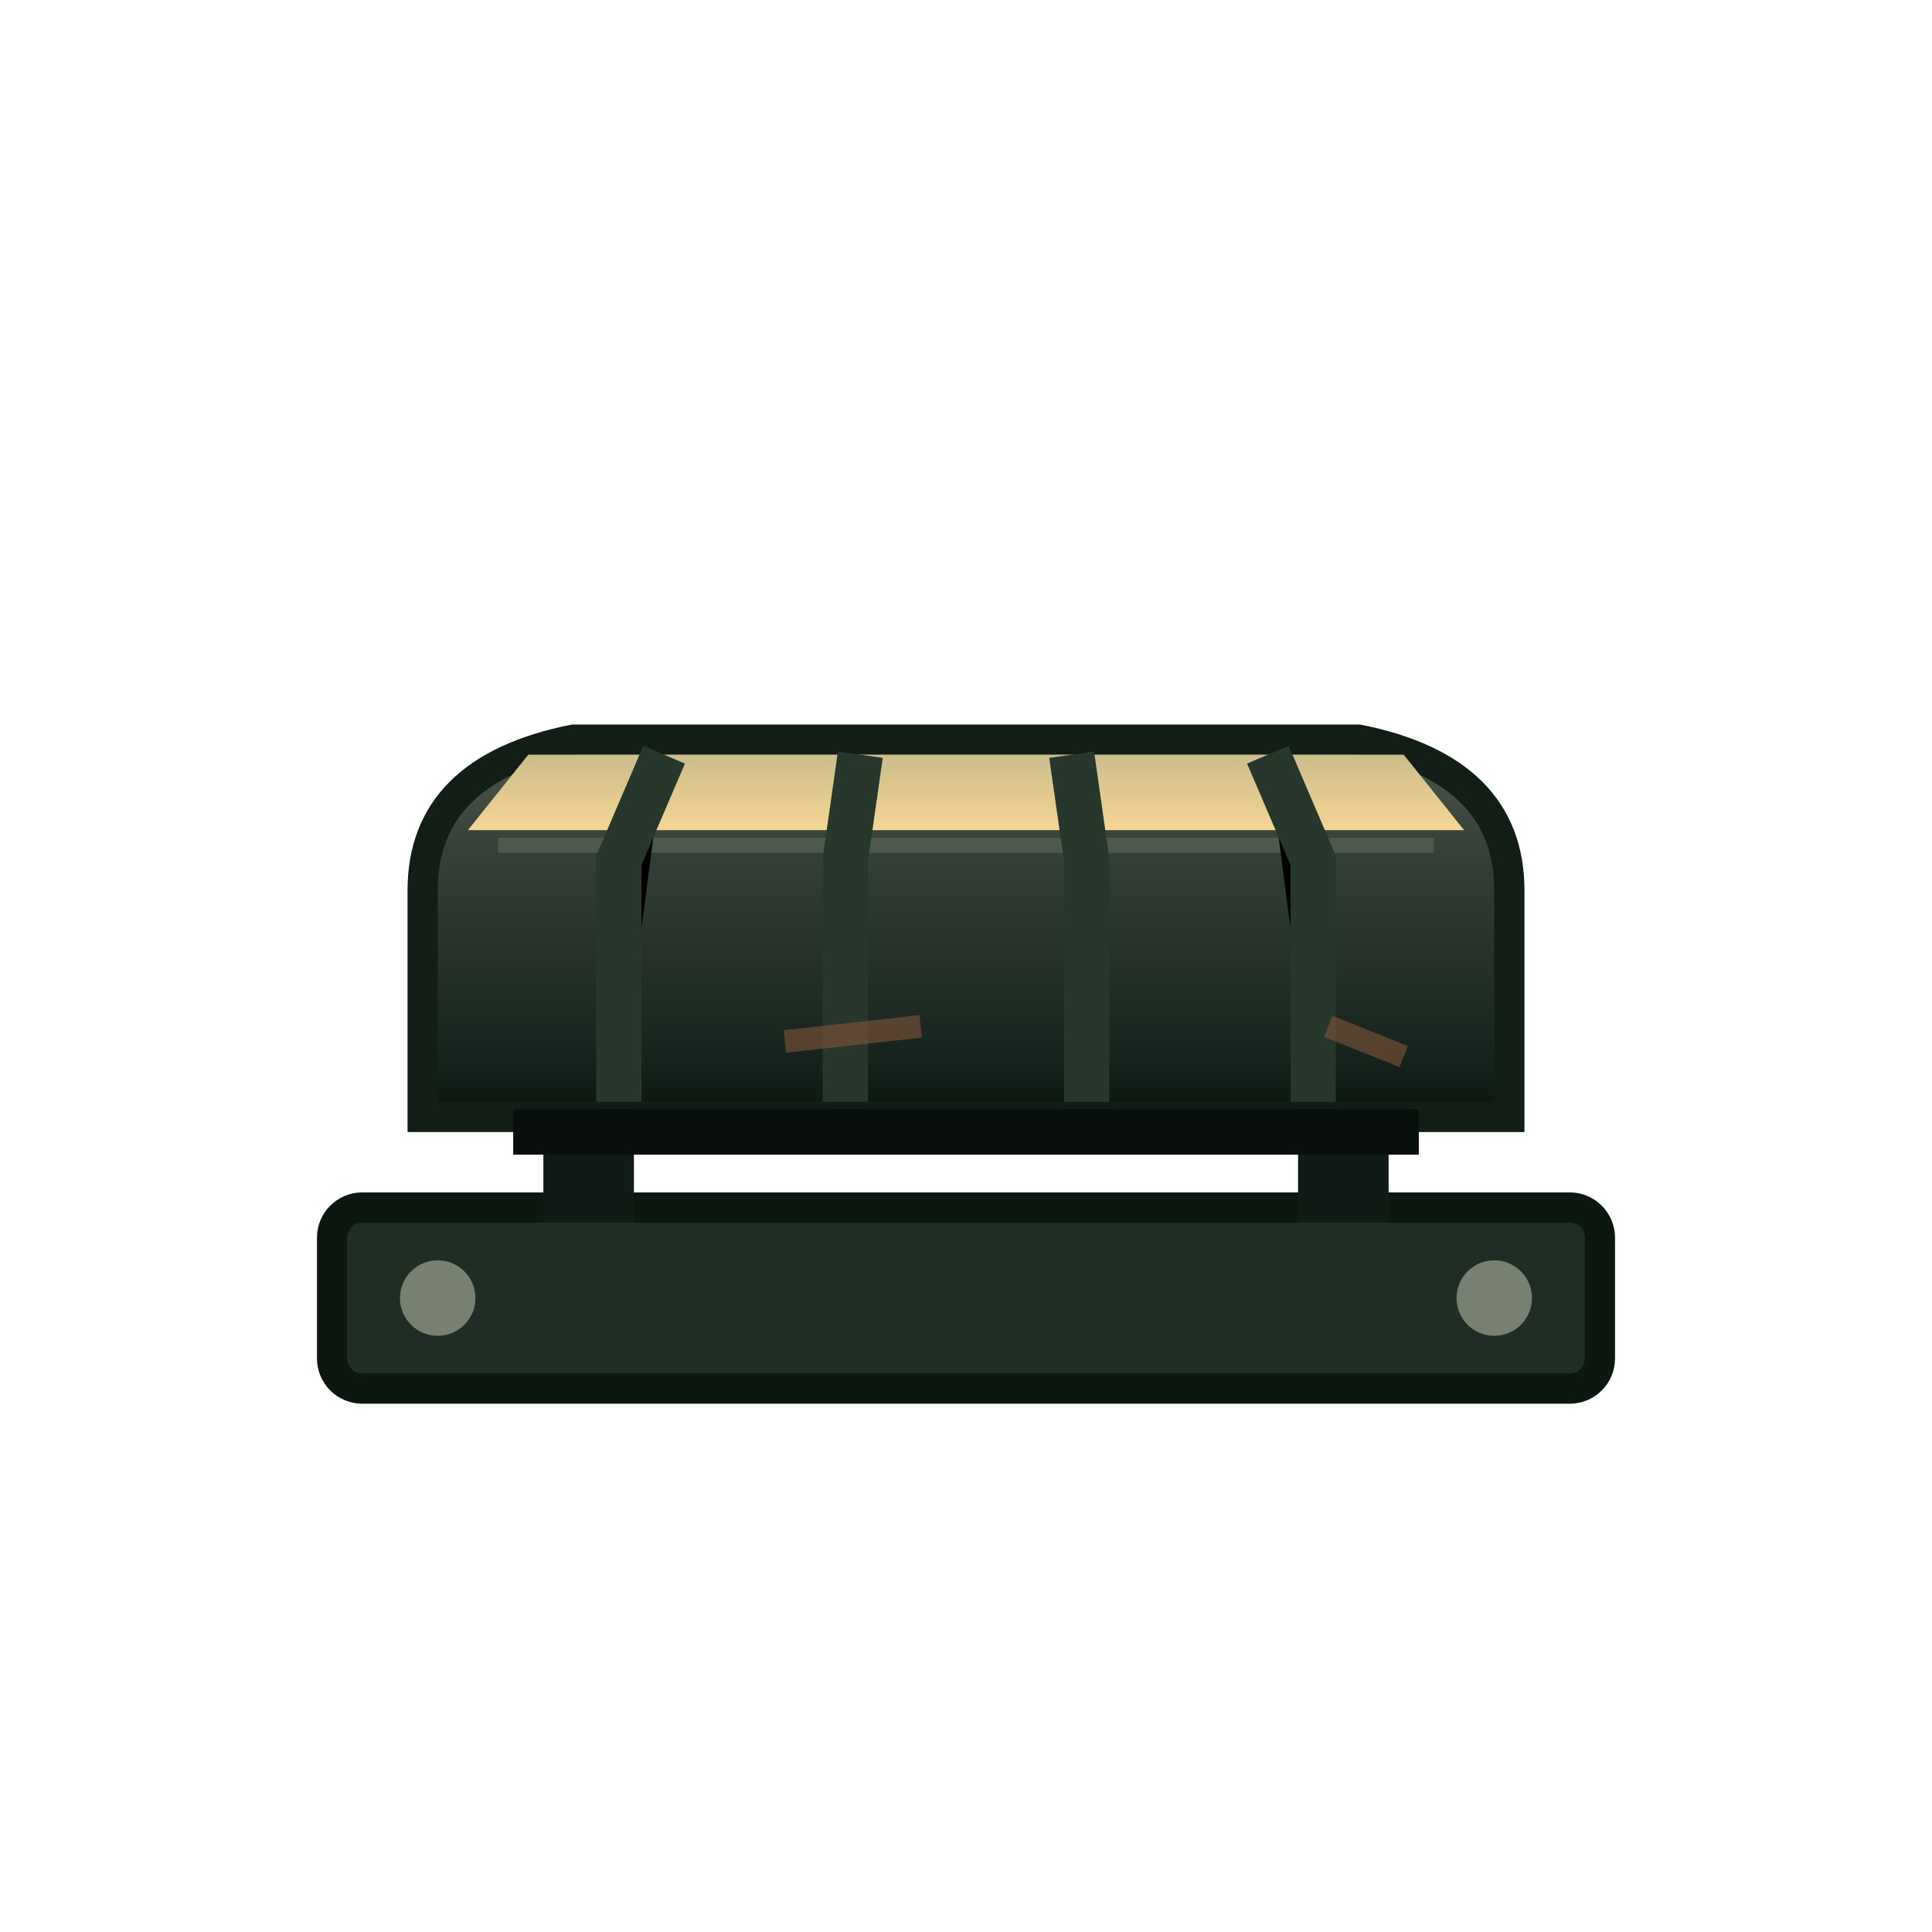
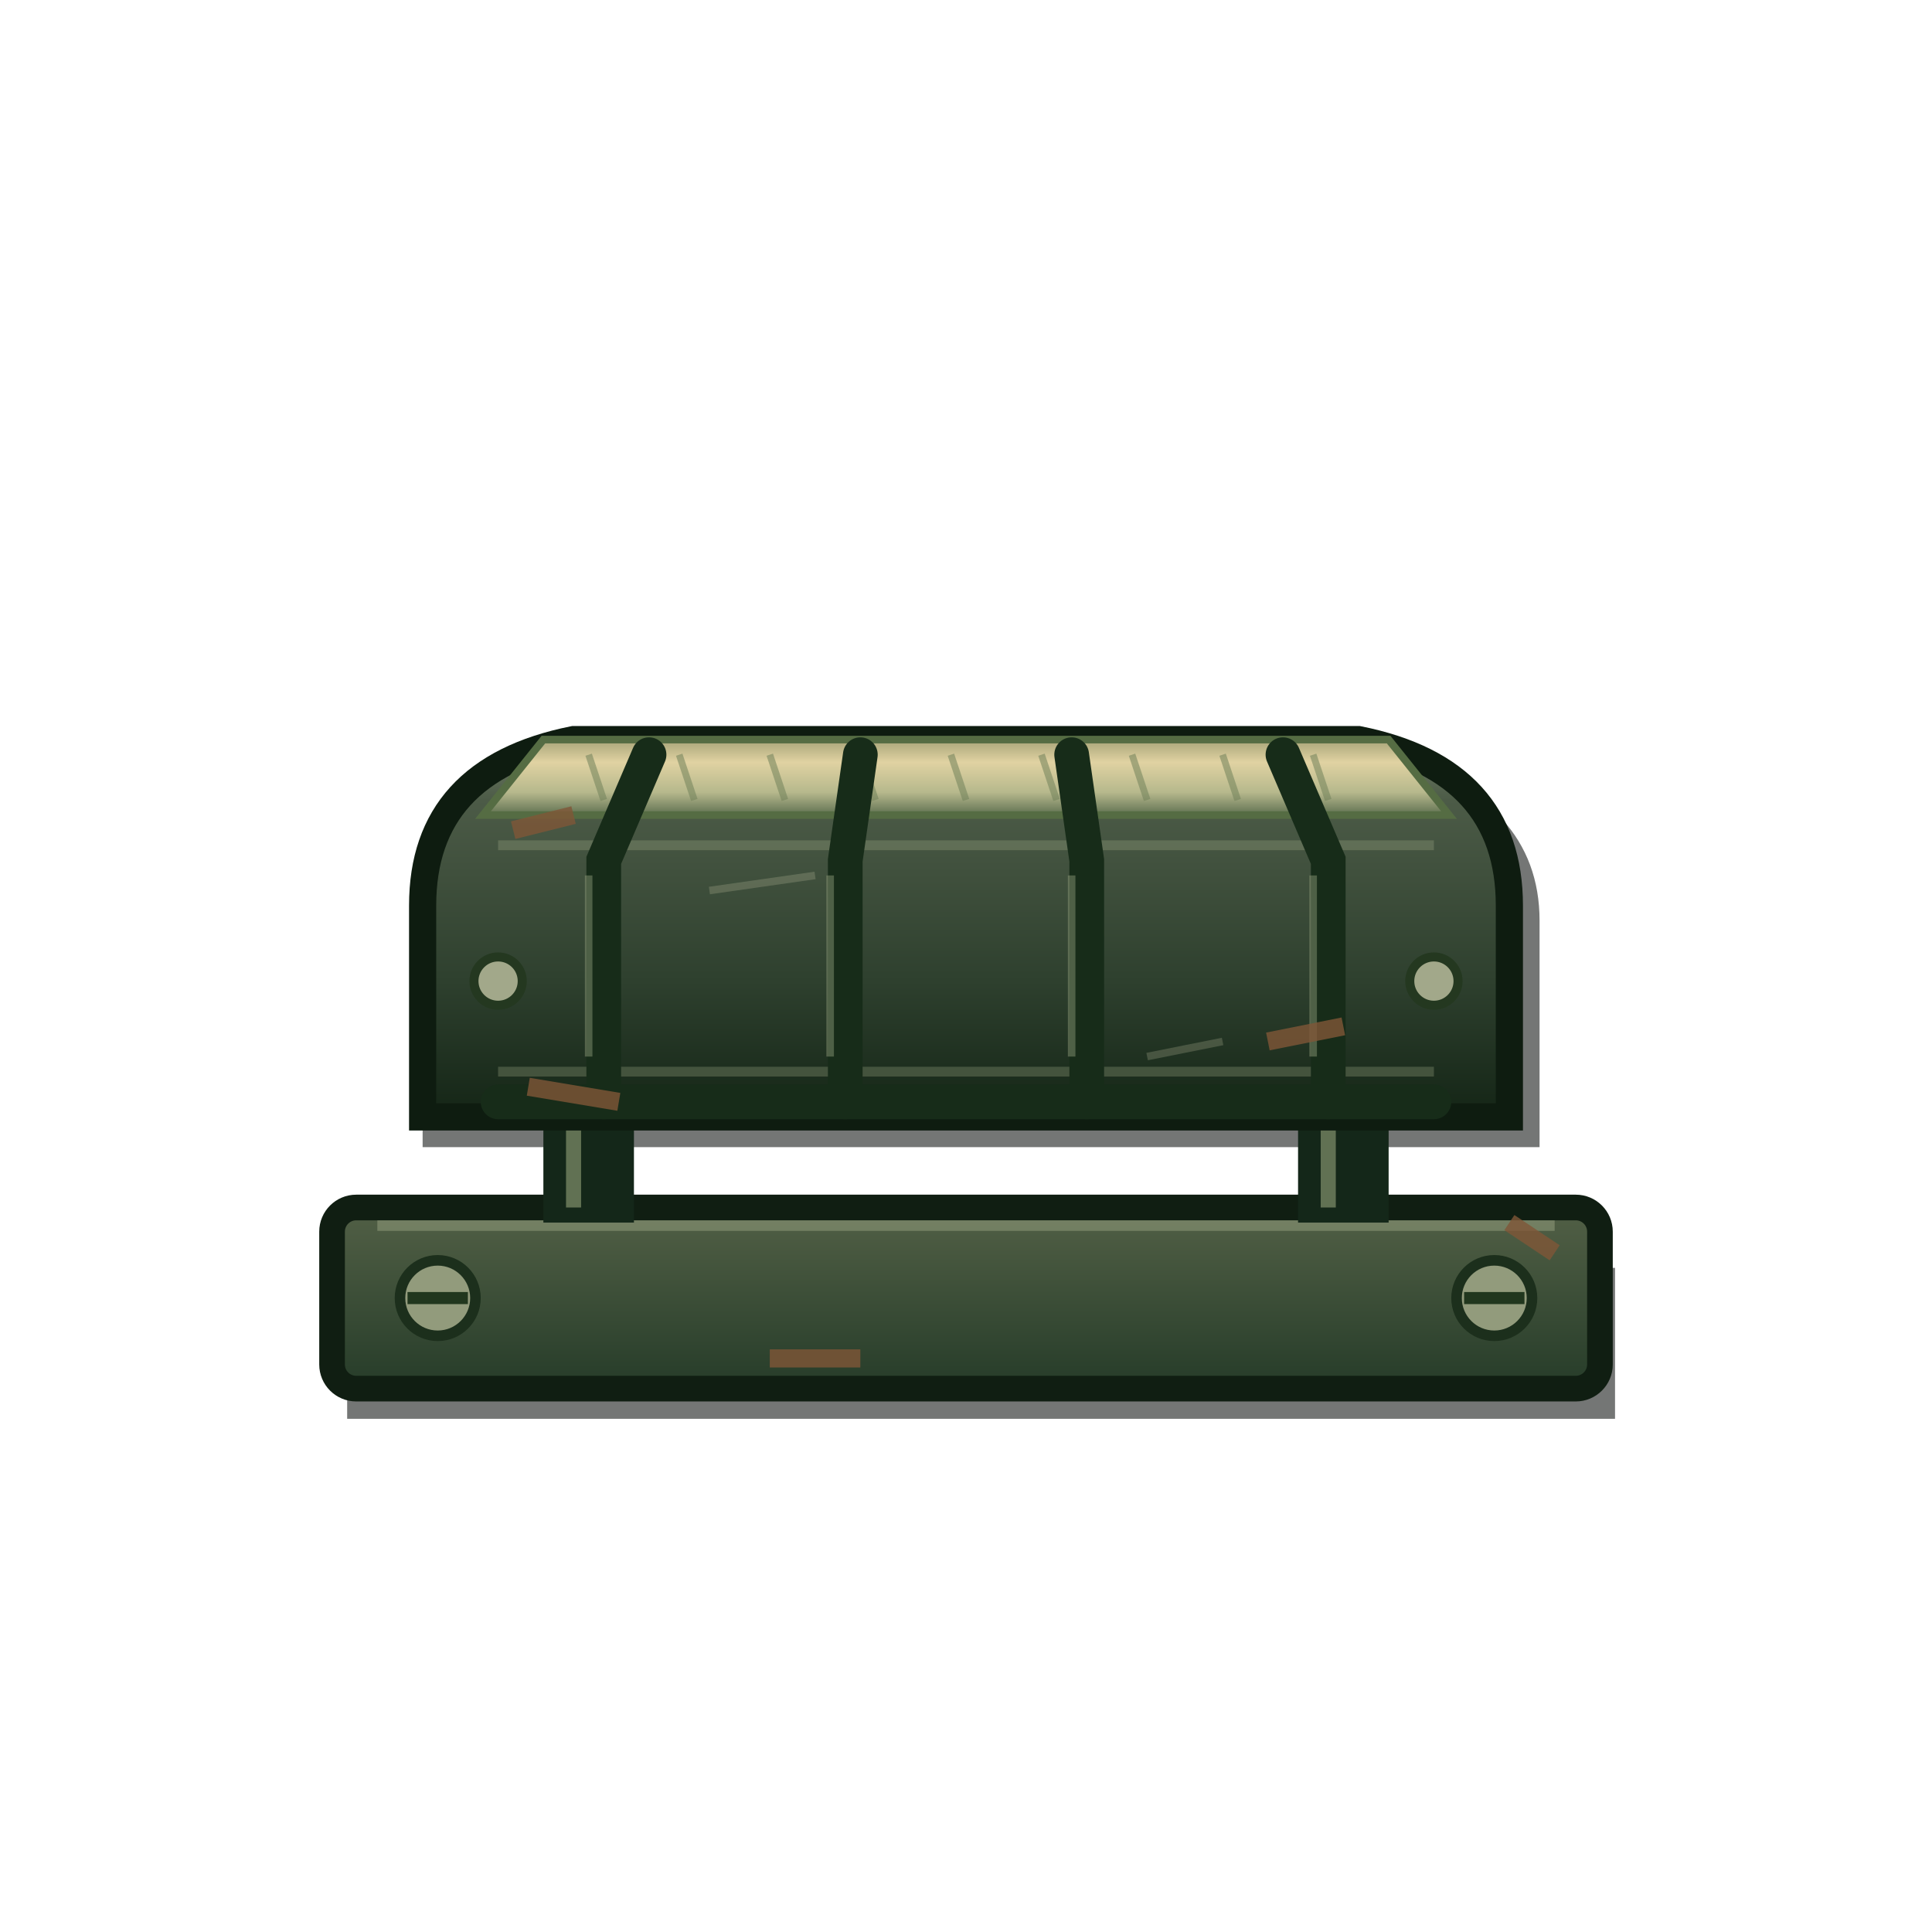
<svg xmlns="http://www.w3.org/2000/svg" width="128" height="128" viewBox="-64 -64 128 128">
  <defs>
    <linearGradient id="shell" x1="0" y1="0" x2="0" y2="1">
-       <stop stop-color="#50594e" />
-       <stop offset=".3" stop-color="#343f37" />
-       <stop offset=".8" stop-color="#19261f" />
-       <stop offset="1" stop-color="#0b1511" />
+       <stop stop-color="#75806a" />
+       <stop offset=".16" stop-color="#4c5b47" />
+       <stop offset=".64" stop-color="#2e402e" />
+       <stop offset="1" stop-color="#142516" />
    </linearGradient>
-     <linearGradient id="glass" x2="0" y2="1">
-       <stop stop-color="#cbbd8b" />
-       <stop offset="1" stop-color="#f5d595" />
+     <linearGradient id="glass" x1="0" y1="0" x2="0" y2="1">
+       <stop stop-color="#a7a478" />
+       <stop offset=".3" stop-color="#e0d2a2" />
+       <stop offset=".7" stop-color="#b6b88c" />
+       <stop offset="1" stop-color="#5e7051" />
+     </linearGradient>
+     <linearGradient id="plate" x1="0" y1="0" x2="0" y2="1">
+       <stop stop-color="#526046" />
+       <stop offset="1" stop-color="#263c29" />
    </linearGradient>
  </defs>
-   <rect x="-42" y="16" width="84" height="12" rx="2" fill="#202d25" stroke="#0c1710" stroke-width="2" />
-   <g fill="#788171">
+   <path d="M-41 20h84v10h-84zM-36-4Q-36-12-27-14h55Q38-11 38-3V12H-36z" fill="#010503" opacity=".55" />
+   <rect x="-42" y="16" width="84" height="12" rx="1.6" fill="url(#plate)" stroke="#101e12" stroke-width="1.7" />
+   <path d="M-39 17.2h78" stroke="#97a181" stroke-width=".7" opacity=".5" />
+   <g fill="#929b7c" stroke="#1c2f1c" stroke-width=".7">
    <circle cx="-35" cy="22" r="2.5" />
    <circle cx="35" cy="22" r="2.5" />
  </g>
-   <path d="M-25 17v-9M25 17v-9" stroke="#111b15" stroke-width="6" />
-   <path d="M-36 10V-5Q-36-13-26-15H26Q36-13 36-5V10Z" fill="url(#shell)" stroke="#111d15" stroke-width="2" />
-   <path d="M-31-8H31" stroke="#65715f" opacity=".5" />
-   <path d="M-29-14H29L33-9H-33Z" fill="url(#glass)" />
-   <g stroke="#27372b" stroke-width="3">
-     <path d="M-23 9v-16l3-7M-8 9v-16l1-7M8 9v-16l-1-7M23 9v-16l-3-7" />
+   <g stroke="#21371e" stroke-width=".8">
+     <path d="M-37 22h4M33 22h4" />
  </g>
-   <path d="M-30 11H30" stroke="#090f0c" stroke-width="3" />
-   <path d="M-12 5l9-1M24 4l5 2" stroke="#80533a" opacity=".6" stroke-width="1.5" />
+   <path d="M-25 17V7M25 17V7" stroke="#142719" stroke-width="6" />
+   <path d="M-26 16V8M24 16V8" stroke="#617153" stroke-width="1" />
+   <path d="M-36 10V-4Q-36-13-26-15H26Q36-13 36-4V10Z" fill="url(#shell)" stroke="#0e1c10" stroke-width="1.8" />
+   <path d="M-31-8H31M-31 7H31" stroke="#a1aa85" stroke-width=".65" opacity=".3" />
+   <path d="M-28-15H28L32-10H-32Z" fill="url(#glass)" stroke="#556c43" stroke-width=".5" />
+   <g stroke="#71815a" stroke-width=".45" opacity=".55">
+     <path d="M-25-14l1 3M-19-14l1 3M-13-14l1 3M-7-14l1 3M-1-14l1 3M5-14l1 3M11-14l1 3M17-14l1 3M23-14l1 3" />
+   </g>
+   <g fill="none" stroke="#172c19" stroke-width="2.3" stroke-linecap="round">
+     <path d="M-24 9V-7l3-7M-8 9V-7l1-7M8 9V-7l-1-7M24 9V-7l-3-7" />
+     <path d="M-31 9H31" />
+   </g>
+   <g stroke="#9ca784" stroke-width=".5" opacity=".42">
+     <path d="M-25 6V-6M-9 6V-6M7 6V-6M23 6V-6" />
+   </g>
+   <g fill="#a2a88a" stroke="#243820" stroke-width=".6">
+     <circle cx="-31" cy="1" r="1.6" />
+     <circle cx="31" cy="1" r="1.6" />
+   </g>
+   <g stroke="#805637" stroke-width="1.2" opacity=".8">
+     <path d="M-29 8l6 1M20 5l5-1M-13 26h6M36 17l3 2M-30-9l4-1" />
+   </g>
+   <path d="M-17-5l7-1M12 6l5-1" stroke="#bec1a0" stroke-width=".5" opacity=".25" />
</svg>
